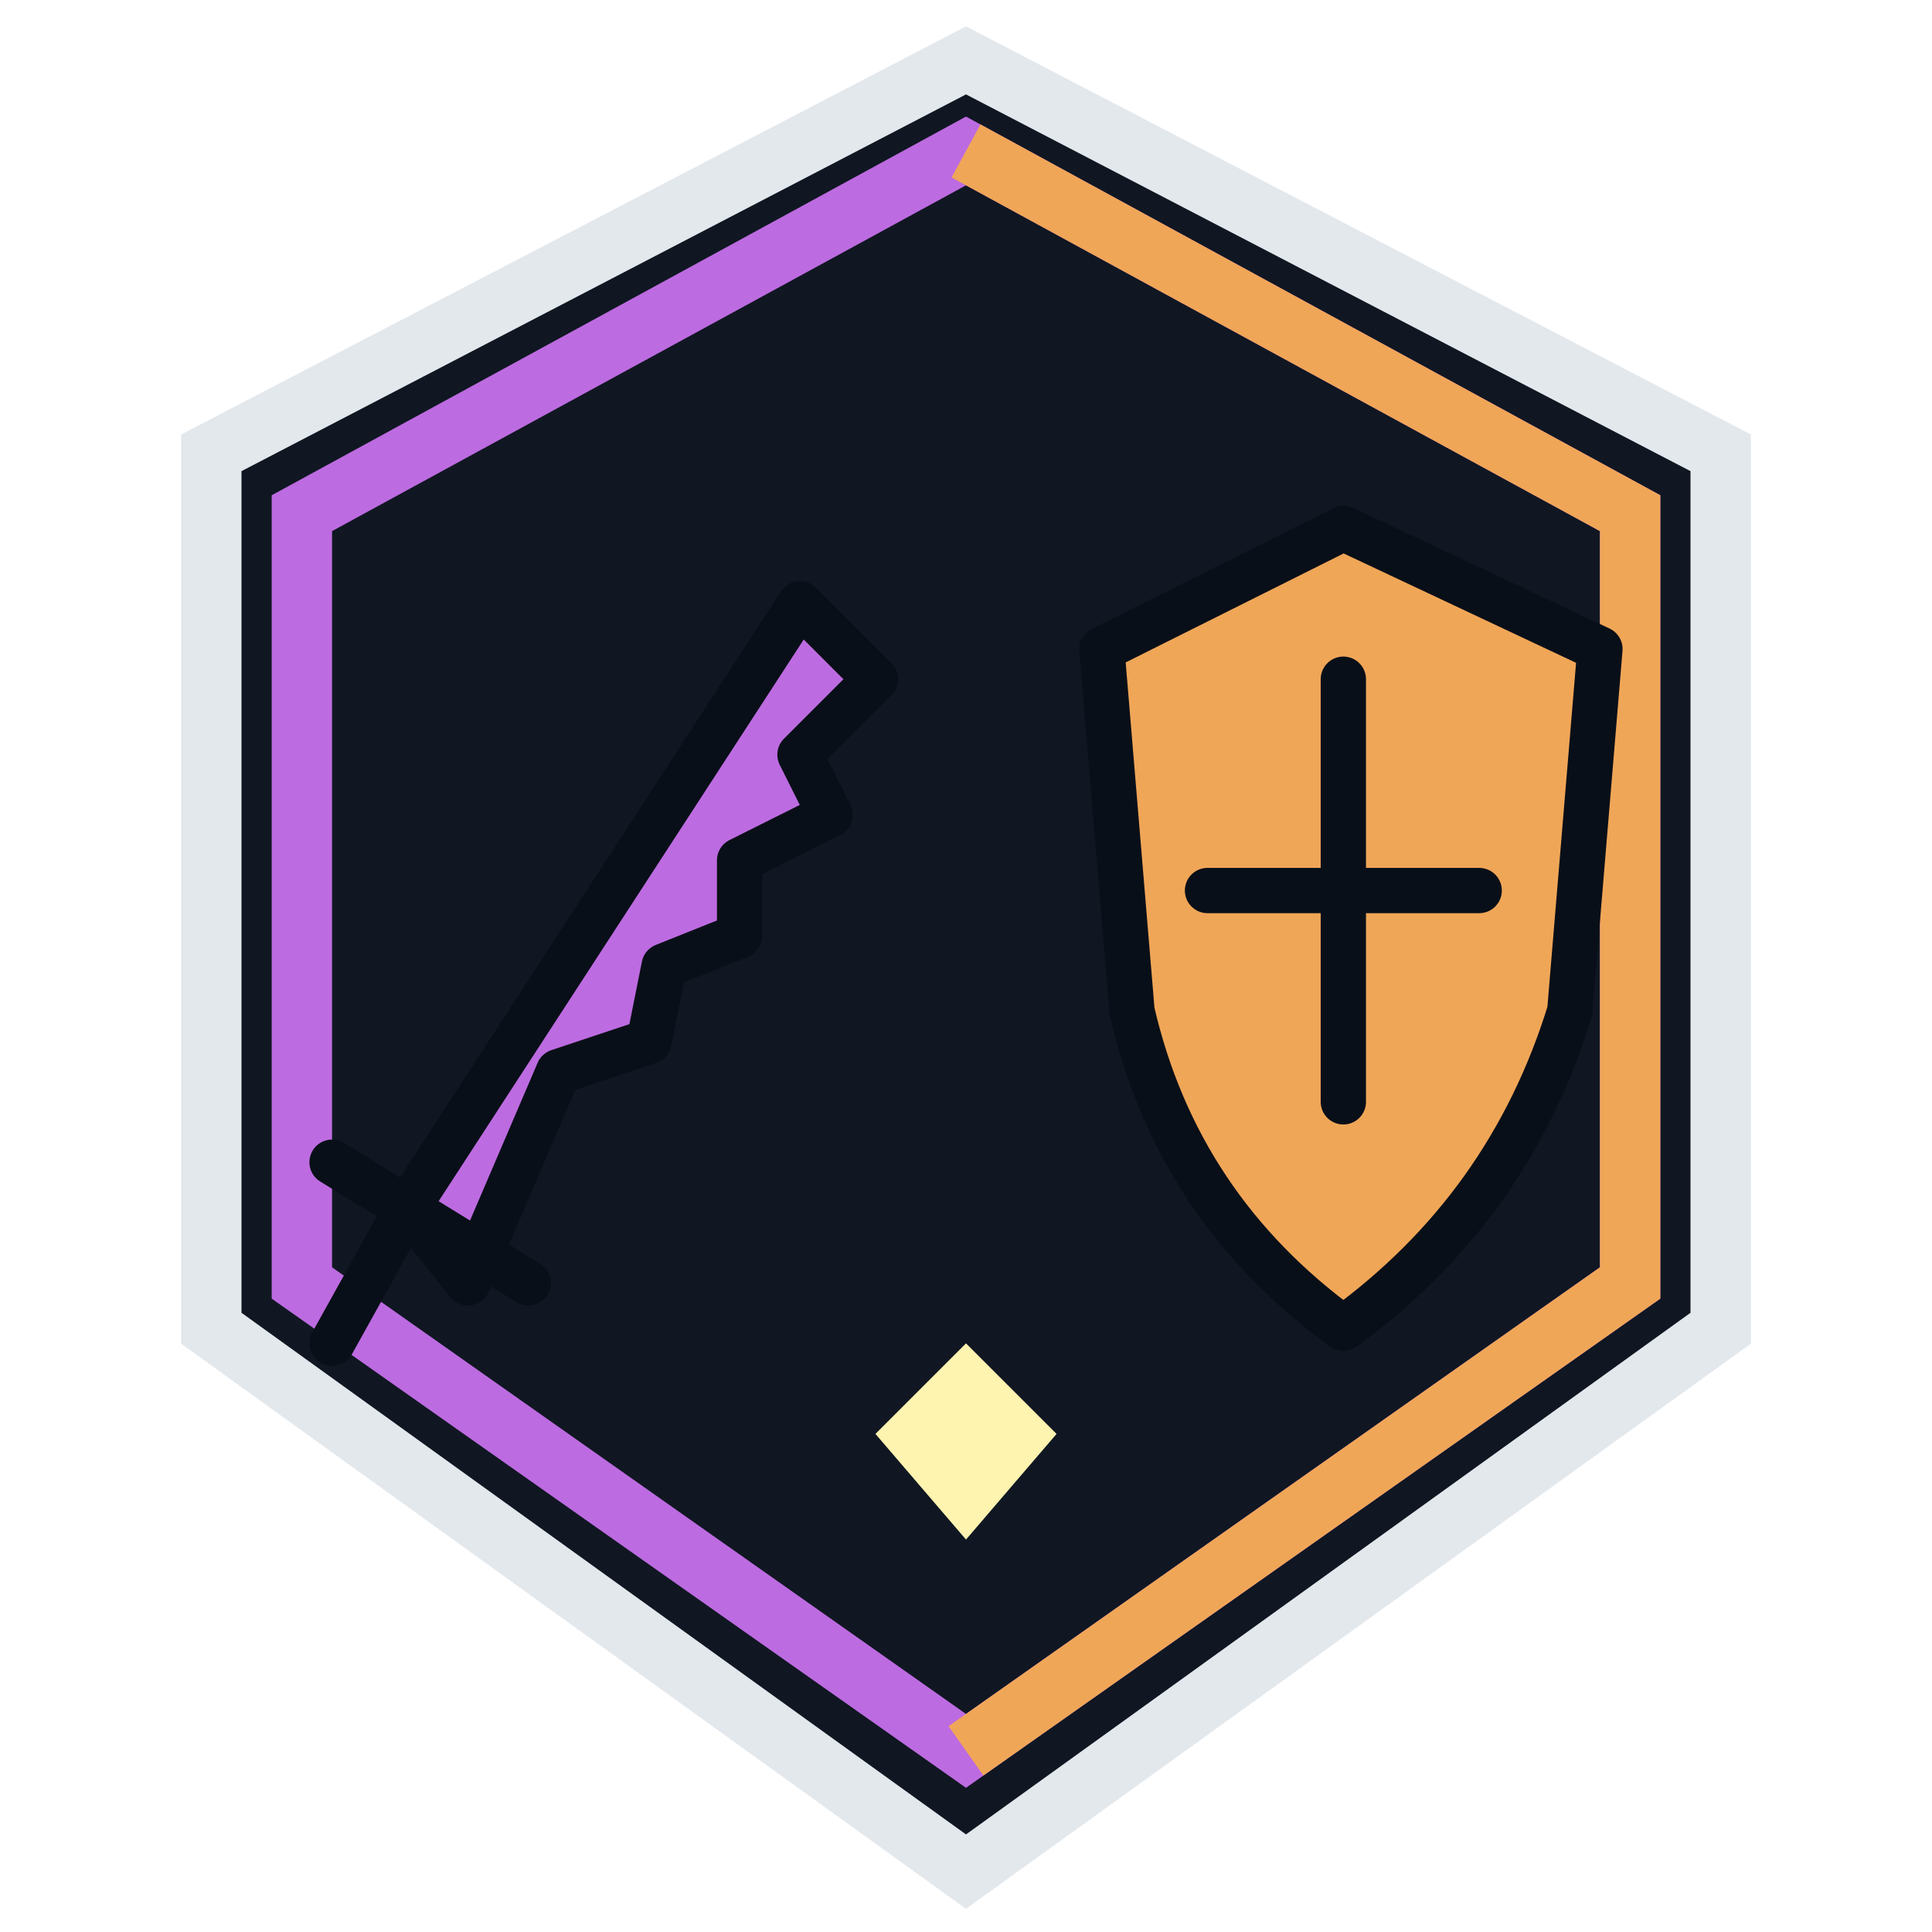
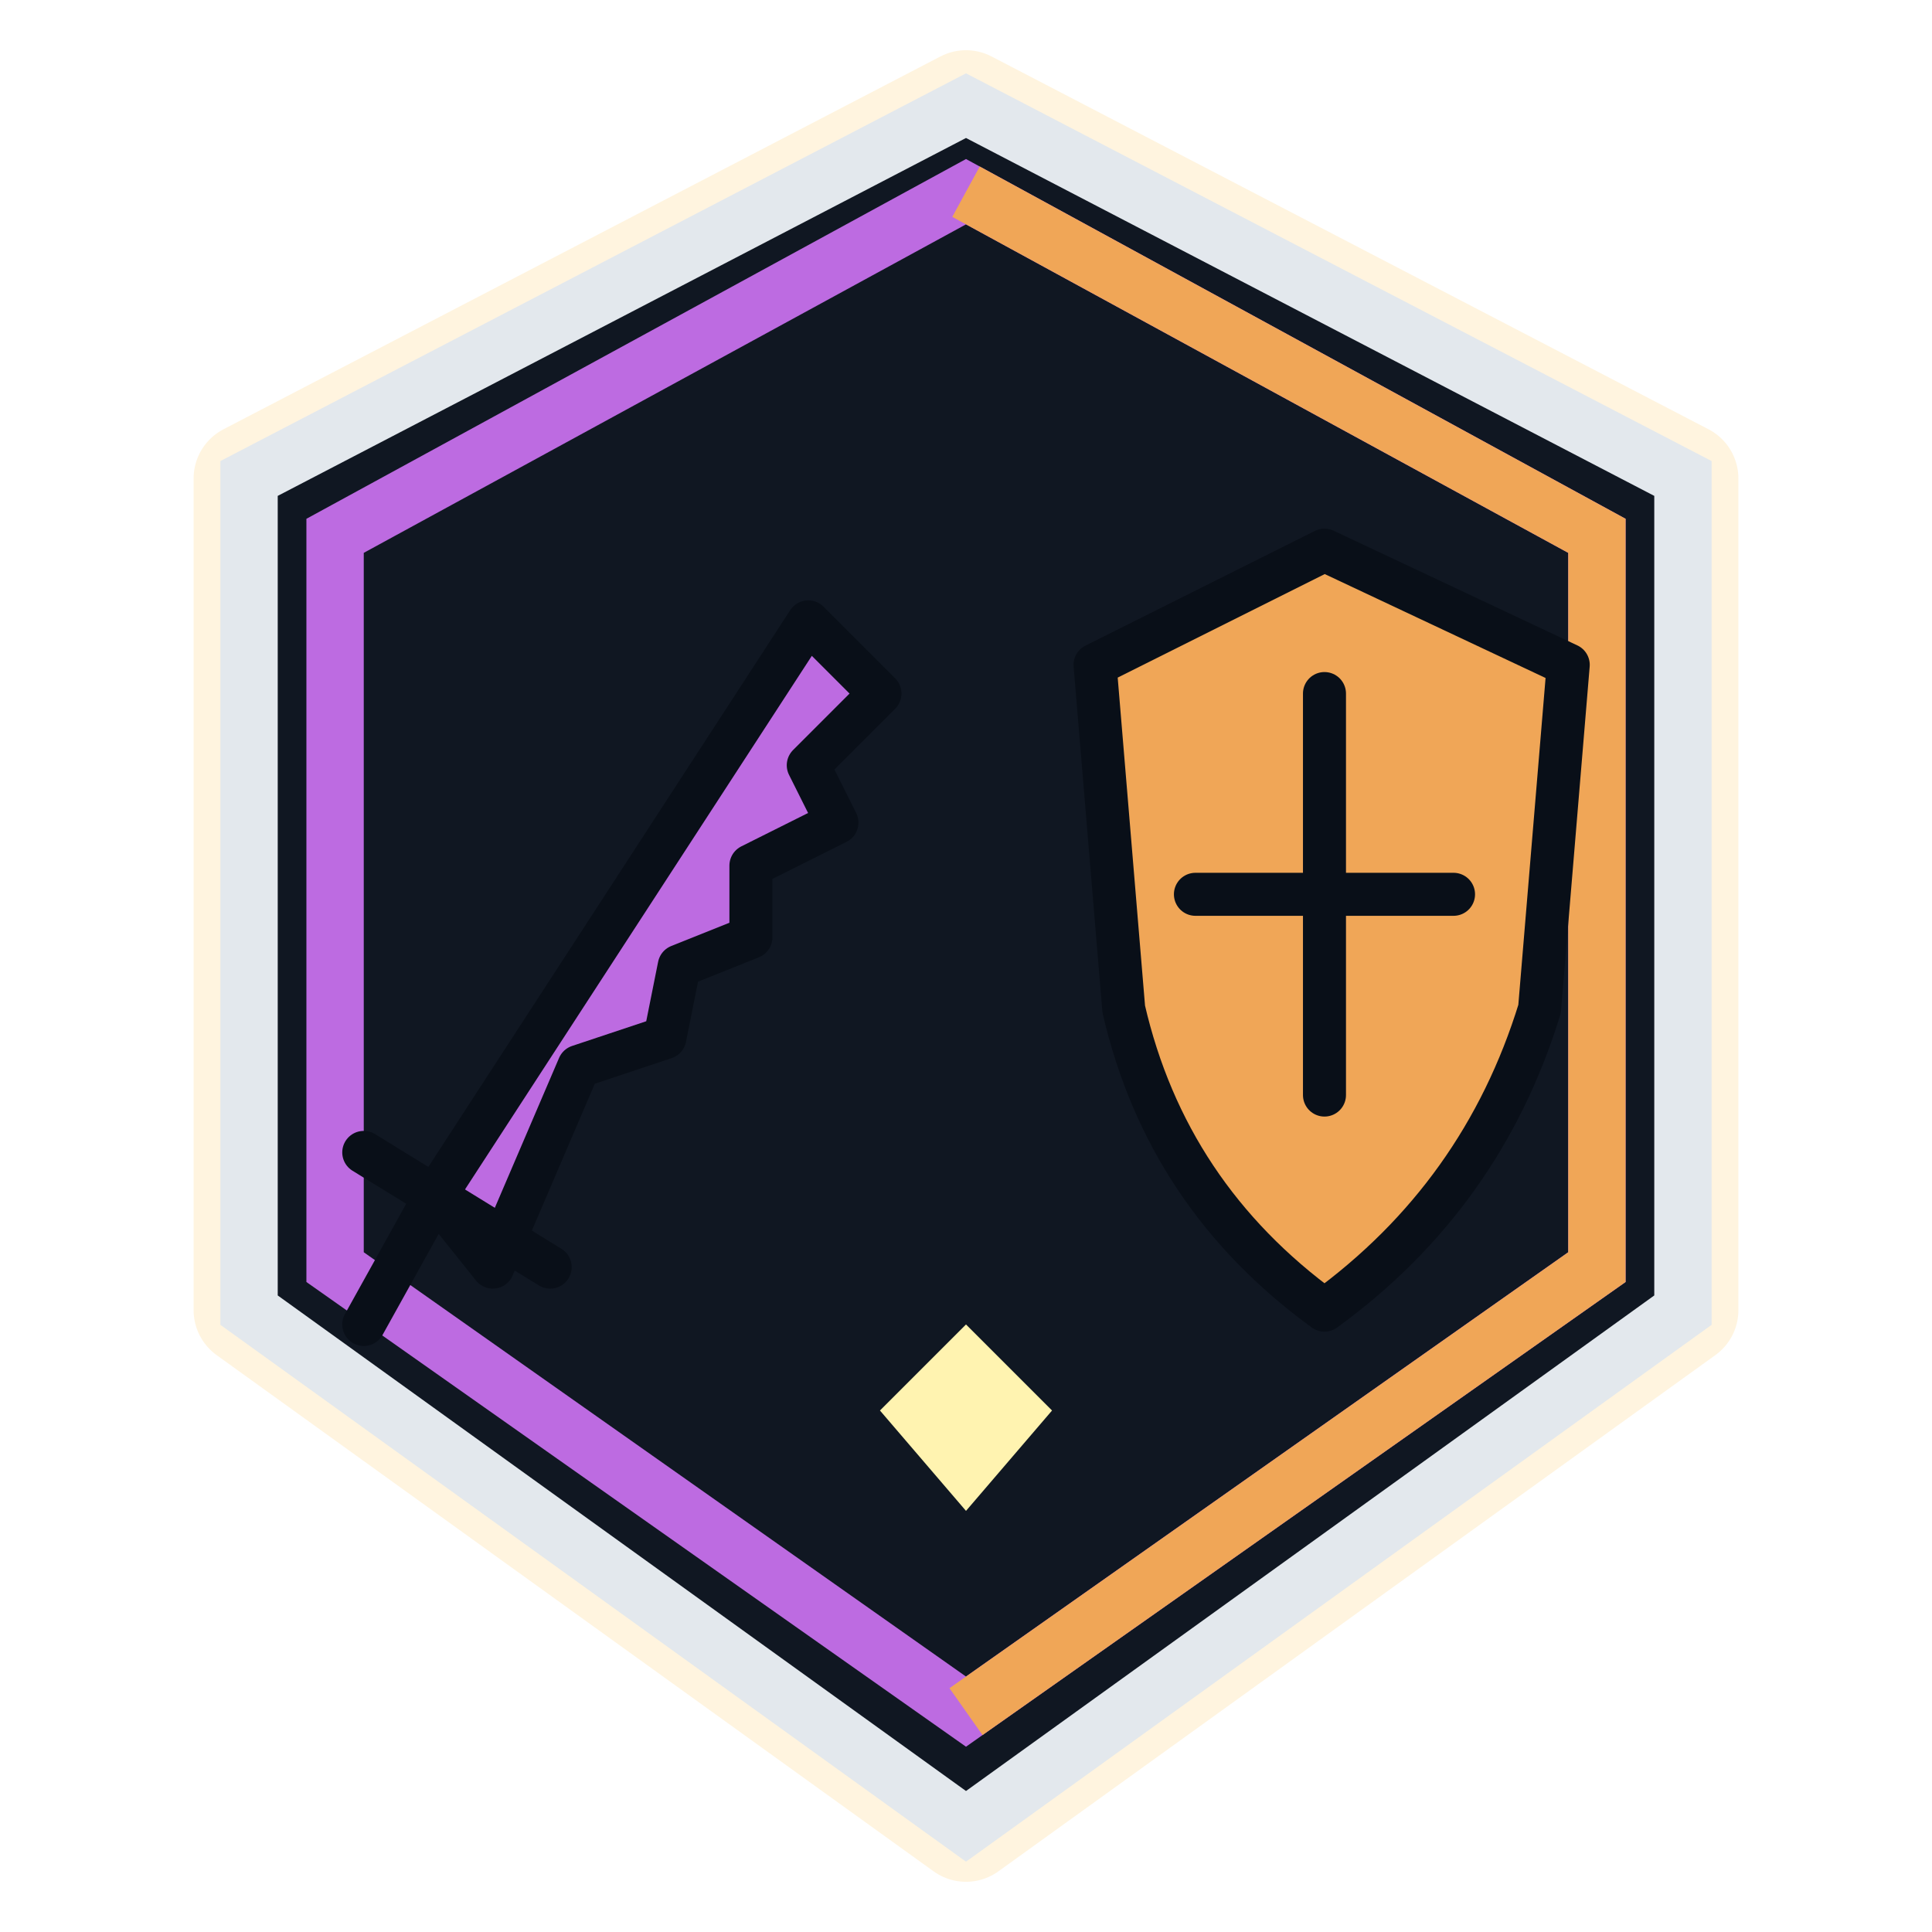
<svg xmlns="http://www.w3.org/2000/svg" width="128" height="128" viewBox="0 0 128 128">
-   <path d="M64 4L114 30V88L64 124 14 88V30Z" fill="#101722" stroke="#e3e8ed" stroke-width="4" />
-   <path d="M64 10L108 34V85L64 116 20 85V34Z" fill="none" stroke="#bd6be1" stroke-width="4" />
-   <path d="M64 10L108 34V85L64 116" fill="none" stroke="#f0a657" stroke-width="4" />
-   <g transform="translate(19 28)" stroke="#090f18" stroke-width="3" stroke-linejoin="round" stroke-linecap="round">
-     <path d="M8 52L34 12 39 17 34 22 36 26 30 29 30 34 25 36 24 41 18 43 12 57Z" fill="#bd6be1" />
-     <path d="M8 52L3 61M3 49L16 57" />
+   <g transform="translate(3.2 3.2) scale(.95)">
+     <path d="M64 4L114 30V88L64 124 14 88V30Z" fill="#fff4df" stroke="#fff4df" stroke-width="7.733" stroke-linejoin="round" stroke-linecap="round" />
+     <path d="M64 10L108 34V85L64 116 20 85V34Z" fill="none" stroke="#fff4df" stroke-width="7.733" stroke-linejoin="round" stroke-linecap="round" />
+     <path d="M64 10L108 34V85L64 116" fill="none" stroke="#fff4df" stroke-width="7.733" stroke-linejoin="round" stroke-linecap="round" />
+     <g transform="translate(19 28)" stroke="#090f18" stroke-width="3" stroke-linejoin="round" stroke-linecap="round">
+       <path d="M8 52L34 12 39 17 34 22 36 26 30 29 30 34 25 36 24 41 18 43 12 57Z" fill="#fff4df" stroke="#fff4df" stroke-linejoin="round" stroke-linecap="round" stroke-width="3.733" />
+       <path d="M8 52L3 61M3 49L16 57" fill="#fff4df" stroke="#fff4df" stroke-linejoin="round" stroke-linecap="round" stroke-width="3.733" />
+     </g>
+     <g transform="translate(67 28)" stroke="#090f18" stroke-width="3" stroke-linejoin="round" stroke-linecap="round">
+       <path d="M6 15L22 7 39 15 37 39Q33 52 22 60 11 52 8 39Z" fill="#fff4df" stroke="#fff4df" stroke-linejoin="round" stroke-linecap="round" stroke-width="3.733" />
+       <path d="M22 17V45M13 31H31" fill="#fff4df" stroke="#fff4df" stroke-linejoin="round" stroke-linecap="round" stroke-width="3.733" />
+     </g>
+     <path d="M58 95L64 89 70 95 64 102Z" fill="#fff4df" stroke="#fff4df" stroke-linejoin="round" stroke-linecap="round" stroke-width="3.733" />
  </g>
-   <g transform="translate(67 28)" stroke="#090f18" stroke-width="3" stroke-linejoin="round" stroke-linecap="round">
-     <path d="M6 15L22 7 39 15 37 39Q33 52 22 60 11 52 8 39Z" fill="#f0a657" />
-     <path d="M22 17V45M13 31H31" />
+   <g transform="translate(3.2 3.2) scale(.95)">
+     <path d="M64 4L114 30V88L64 124 14 88V30Z" fill="#101722" stroke="#e3e8ed" stroke-width="4" />
+     <path d="M64 10L108 34V85L64 116 20 85V34Z" fill="none" stroke="#bd6be1" stroke-width="4" />
+     <path d="M64 10L108 34V85L64 116" fill="none" stroke="#f0a657" stroke-width="4" />
+     <g transform="translate(19 28)" stroke="#090f18" stroke-width="3" stroke-linejoin="round" stroke-linecap="round">
+       <path d="M8 52L34 12 39 17 34 22 36 26 30 29 30 34 25 36 24 41 18 43 12 57Z" fill="#bd6be1" />
+       <path d="M8 52L3 61M3 49L16 57" />
+     </g>
+     <g transform="translate(67 28)" stroke="#090f18" stroke-width="3" stroke-linejoin="round" stroke-linecap="round">
+       <path d="M6 15L22 7 39 15 37 39Q33 52 22 60 11 52 8 39Z" fill="#f0a657" />
+       <path d="M22 17V45M13 31H31" />
+     </g>
+     <path d="M58 95L64 89 70 95 64 102Z" fill="#fff3b0" />
  </g>
-   <path d="M58 95L64 89 70 95 64 102Z" fill="#fff3b0" />
</svg>
